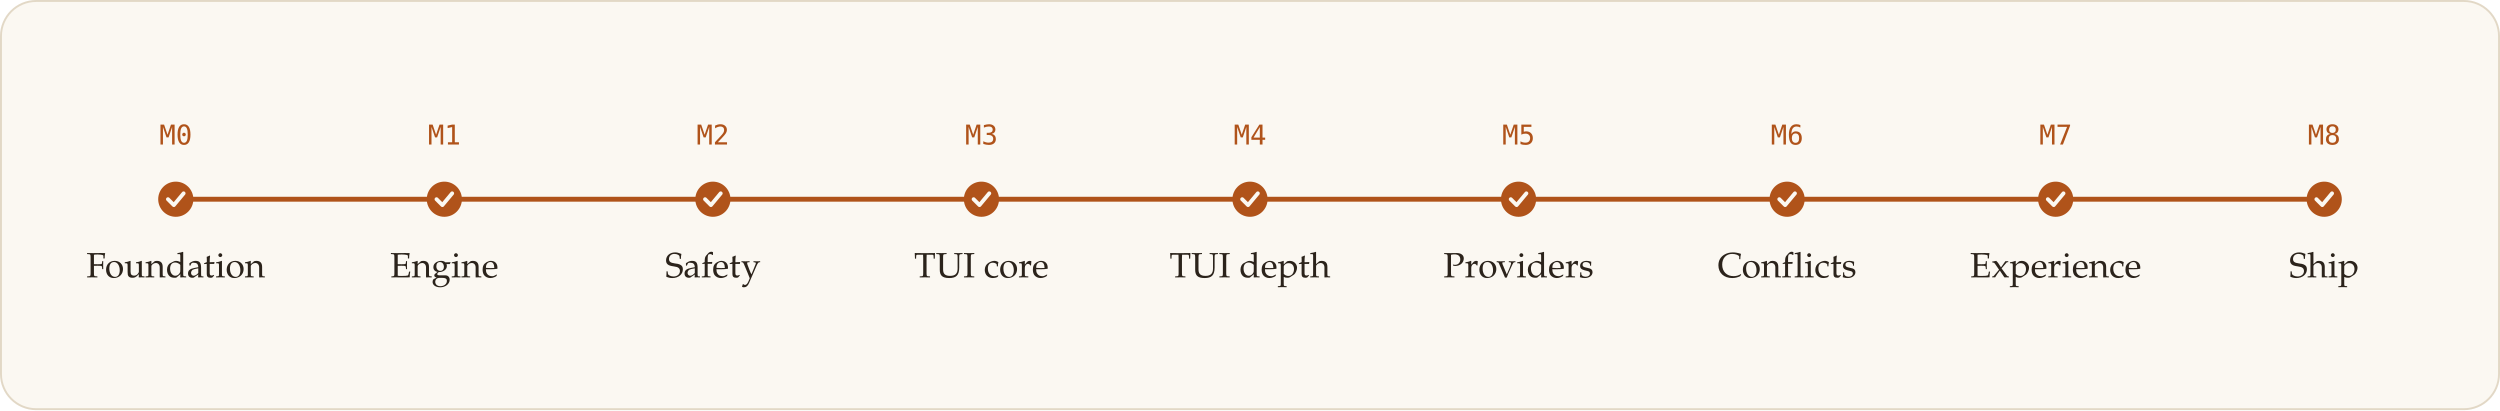
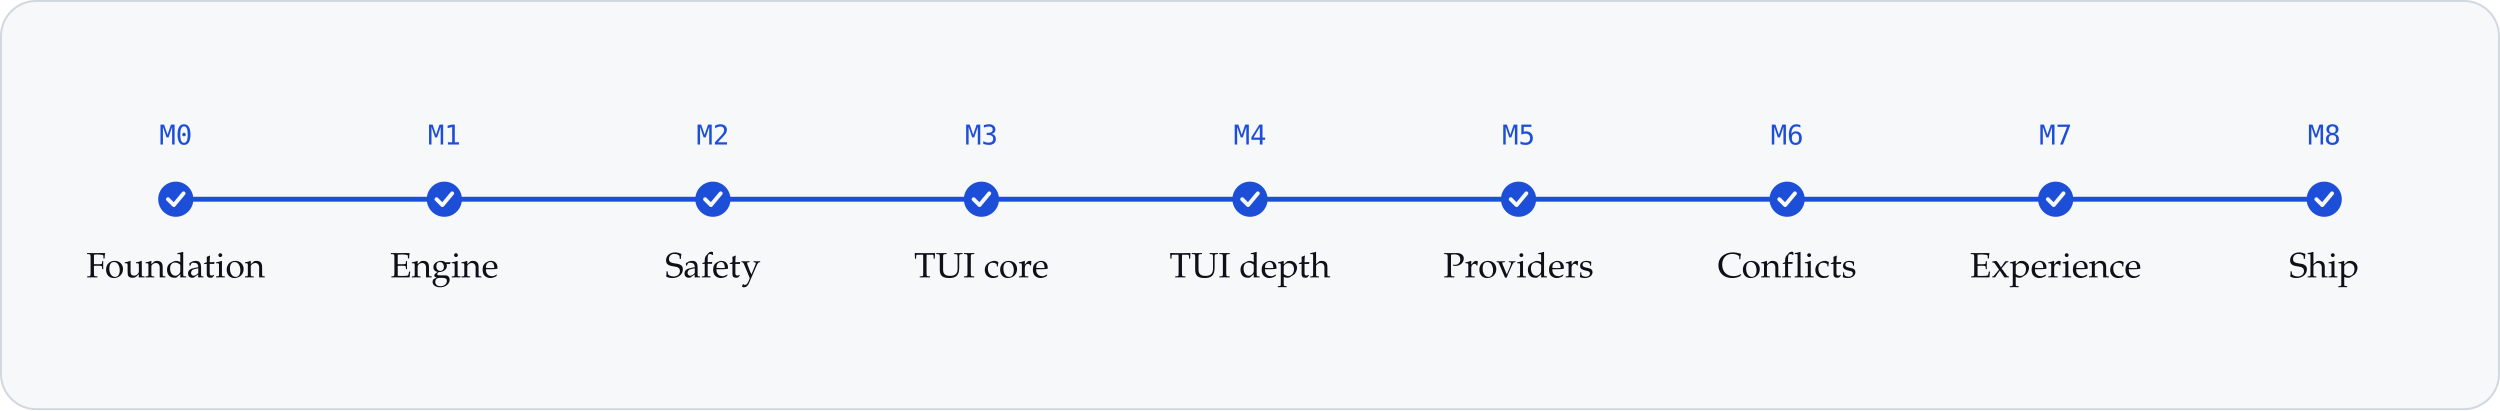
<svg xmlns="http://www.w3.org/2000/svg" viewBox="0 0 1280 210" width="1280" height="210" role="img" aria-label="Roadmap: all nine milestones, M0 Foundation to M8 Ship, are done in v1.0.">
  <style>
- .bg{fill:#FBF8F2} .surface{fill:#F4EEE3} .raised{fill:#EDE5D6}
- .rule{stroke:#E2D8C6} .rulef{fill:#E2D8C6}
- .text{fill:#2B231B} .muted{fill:#6E6355} .accent{fill:#B0531A} .accents{stroke:#B0531A}
- .brass{fill:#76612F} .sage{fill:#46704A} .amber{fill:#8C5B0E} .sindoor{fill:#A63D30}
+ .bg{fill:#F6F8FA} .surface{fill:#EEF1F5} .raised{fill:#E4E8EE}
+ .rule{stroke:#D0D7DE} .rulef{fill:#D0D7DE}
+ .text{fill:#0D1117} .muted{fill:#57606A} .accent{fill:#1D4ED8} .accents{stroke:#1D4ED8}
+ .sky{fill:#0E6A8C} .sage{fill:#1A7F37} .amber{fill:#9A6700} .sindoor{fill:#CF222E}
.serif{font-family:'Iowan Old Style','Palatino Linotype',Palatino,'Book Antiqua',Georgia,serif} .sans{font-family:-apple-system,BlinkMacSystemFont,'Segoe UI',Inter,'Helvetica Neue',Arial,sans-serif} .mono{font-family:ui-monospace,SFMono-Regular,'SF Mono',Menlo,Consolas,'DejaVu Sans Mono','Liberation Mono',monospace}
.pulse{transform-box:fill-box;transform-origin:center;animation:pulse 2.4s ease-out infinite}@keyframes pulse{0%{transform:scale(1);opacity:.9}100%{transform:scale(2.6);opacity:0}}@media (prefers-reduced-motion: reduce){.pulse{animation:none;opacity:0}}
</style>
  <rect x=".5" y=".5" width="1279" height="209" rx="18" class="bg rule" stroke-width="1" />
  <line x1="90" y1="102" x2="1190" y2="102" class="rule" stroke-width="2" />
  <line x1="90" y1="102" x2="1190.0" y2="102" class="accents" stroke-width="2.5" />
  <circle cx="90.0" cy="102" r="9" class="accent" />
-   <path d="M86.0 102 l3 3 l5 -6" fill="none" stroke="#FBF8F2" stroke-width="2" stroke-linecap="round" stroke-linejoin="round" />
+   <path d="M86.0 102 l3 3 l5 -6" fill="none" stroke="#F6F8FA" stroke-width="2" stroke-linecap="round" stroke-linejoin="round" />
  <text x="90.0" y="74" text-anchor="middle" class="mono accent" font-size="14">M0</text>
  <text x="90.0" y="142" text-anchor="middle" class="serif text" font-size="18">Foundation</text>
  <circle cx="227.5" cy="102" r="9" class="accent" />
-   <path d="M223.5 102 l3 3 l5 -6" fill="none" stroke="#FBF8F2" stroke-width="2" stroke-linecap="round" stroke-linejoin="round" />
+   <path d="M223.5 102 l3 3 l5 -6" fill="none" stroke="#F6F8FA" stroke-width="2" stroke-linecap="round" stroke-linejoin="round" />
  <text x="227.5" y="74" text-anchor="middle" class="mono accent" font-size="14">M1</text>
  <text x="227.5" y="142" text-anchor="middle" class="serif text" font-size="18">Engine</text>
  <circle cx="365.0" cy="102" r="9" class="accent" />
-   <path d="M361.0 102 l3 3 l5 -6" fill="none" stroke="#FBF8F2" stroke-width="2" stroke-linecap="round" stroke-linejoin="round" />
+   <path d="M361.0 102 l3 3 l5 -6" fill="none" stroke="#F6F8FA" stroke-width="2" stroke-linecap="round" stroke-linejoin="round" />
  <text x="365.0" y="74" text-anchor="middle" class="mono accent" font-size="14">M2</text>
  <text x="365.0" y="142" text-anchor="middle" class="serif text" font-size="18">Safety</text>
  <circle cx="502.5" cy="102" r="9" class="accent" />
-   <path d="M498.5 102 l3 3 l5 -6" fill="none" stroke="#FBF8F2" stroke-width="2" stroke-linecap="round" stroke-linejoin="round" />
+   <path d="M498.5 102 l3 3 l5 -6" fill="none" stroke="#F6F8FA" stroke-width="2" stroke-linecap="round" stroke-linejoin="round" />
  <text x="502.5" y="74" text-anchor="middle" class="mono accent" font-size="14">M3</text>
  <text x="502.5" y="142" text-anchor="middle" class="serif text" font-size="18">TUI core</text>
  <circle cx="640.0" cy="102" r="9" class="accent" />
-   <path d="M636.0 102 l3 3 l5 -6" fill="none" stroke="#FBF8F2" stroke-width="2" stroke-linecap="round" stroke-linejoin="round" />
+   <path d="M636.0 102 l3 3 l5 -6" fill="none" stroke="#F6F8FA" stroke-width="2" stroke-linecap="round" stroke-linejoin="round" />
  <text x="640.0" y="74" text-anchor="middle" class="mono accent" font-size="14">M4</text>
  <text x="640.0" y="142" text-anchor="middle" class="serif text" font-size="18">TUI depth</text>
  <circle cx="777.5" cy="102" r="9" class="accent" />
-   <path d="M773.5 102 l3 3 l5 -6" fill="none" stroke="#FBF8F2" stroke-width="2" stroke-linecap="round" stroke-linejoin="round" />
+   <path d="M773.5 102 l3 3 l5 -6" fill="none" stroke="#F6F8FA" stroke-width="2" stroke-linecap="round" stroke-linejoin="round" />
  <text x="777.5" y="74" text-anchor="middle" class="mono accent" font-size="14">M5</text>
  <text x="777.5" y="142" text-anchor="middle" class="serif text" font-size="18">Providers</text>
  <circle cx="915.0" cy="102" r="9" class="accent" />
-   <path d="M911.0 102 l3 3 l5 -6" fill="none" stroke="#FBF8F2" stroke-width="2" stroke-linecap="round" stroke-linejoin="round" />
+   <path d="M911.0 102 l3 3 l5 -6" fill="none" stroke="#F6F8FA" stroke-width="2" stroke-linecap="round" stroke-linejoin="round" />
  <text x="915.0" y="74" text-anchor="middle" class="mono accent" font-size="14">M6</text>
  <text x="915.0" y="142" text-anchor="middle" class="serif text" font-size="18">Conflicts</text>
  <circle cx="1052.5" cy="102" r="9" class="accent" />
-   <path d="M1048.5 102 l3 3 l5 -6" fill="none" stroke="#FBF8F2" stroke-width="2" stroke-linecap="round" stroke-linejoin="round" />
+   <path d="M1048.5 102 l3 3 l5 -6" fill="none" stroke="#F6F8FA" stroke-width="2" stroke-linecap="round" stroke-linejoin="round" />
  <text x="1052.5" y="74" text-anchor="middle" class="mono accent" font-size="14">M7</text>
  <text x="1052.5" y="142" text-anchor="middle" class="serif text" font-size="18">Experience</text>
  <circle cx="1190.0" cy="102" r="9" class="accent" />
-   <path d="M1186.0 102 l3 3 l5 -6" fill="none" stroke="#FBF8F2" stroke-width="2" stroke-linecap="round" stroke-linejoin="round" />
+   <path d="M1186.0 102 l3 3 l5 -6" fill="none" stroke="#F6F8FA" stroke-width="2" stroke-linecap="round" stroke-linejoin="round" />
  <text x="1190.0" y="74" text-anchor="middle" class="mono accent" font-size="14">M8</text>
  <text x="1190.0" y="142" text-anchor="middle" class="serif text" font-size="18">Ship</text>
</svg>
